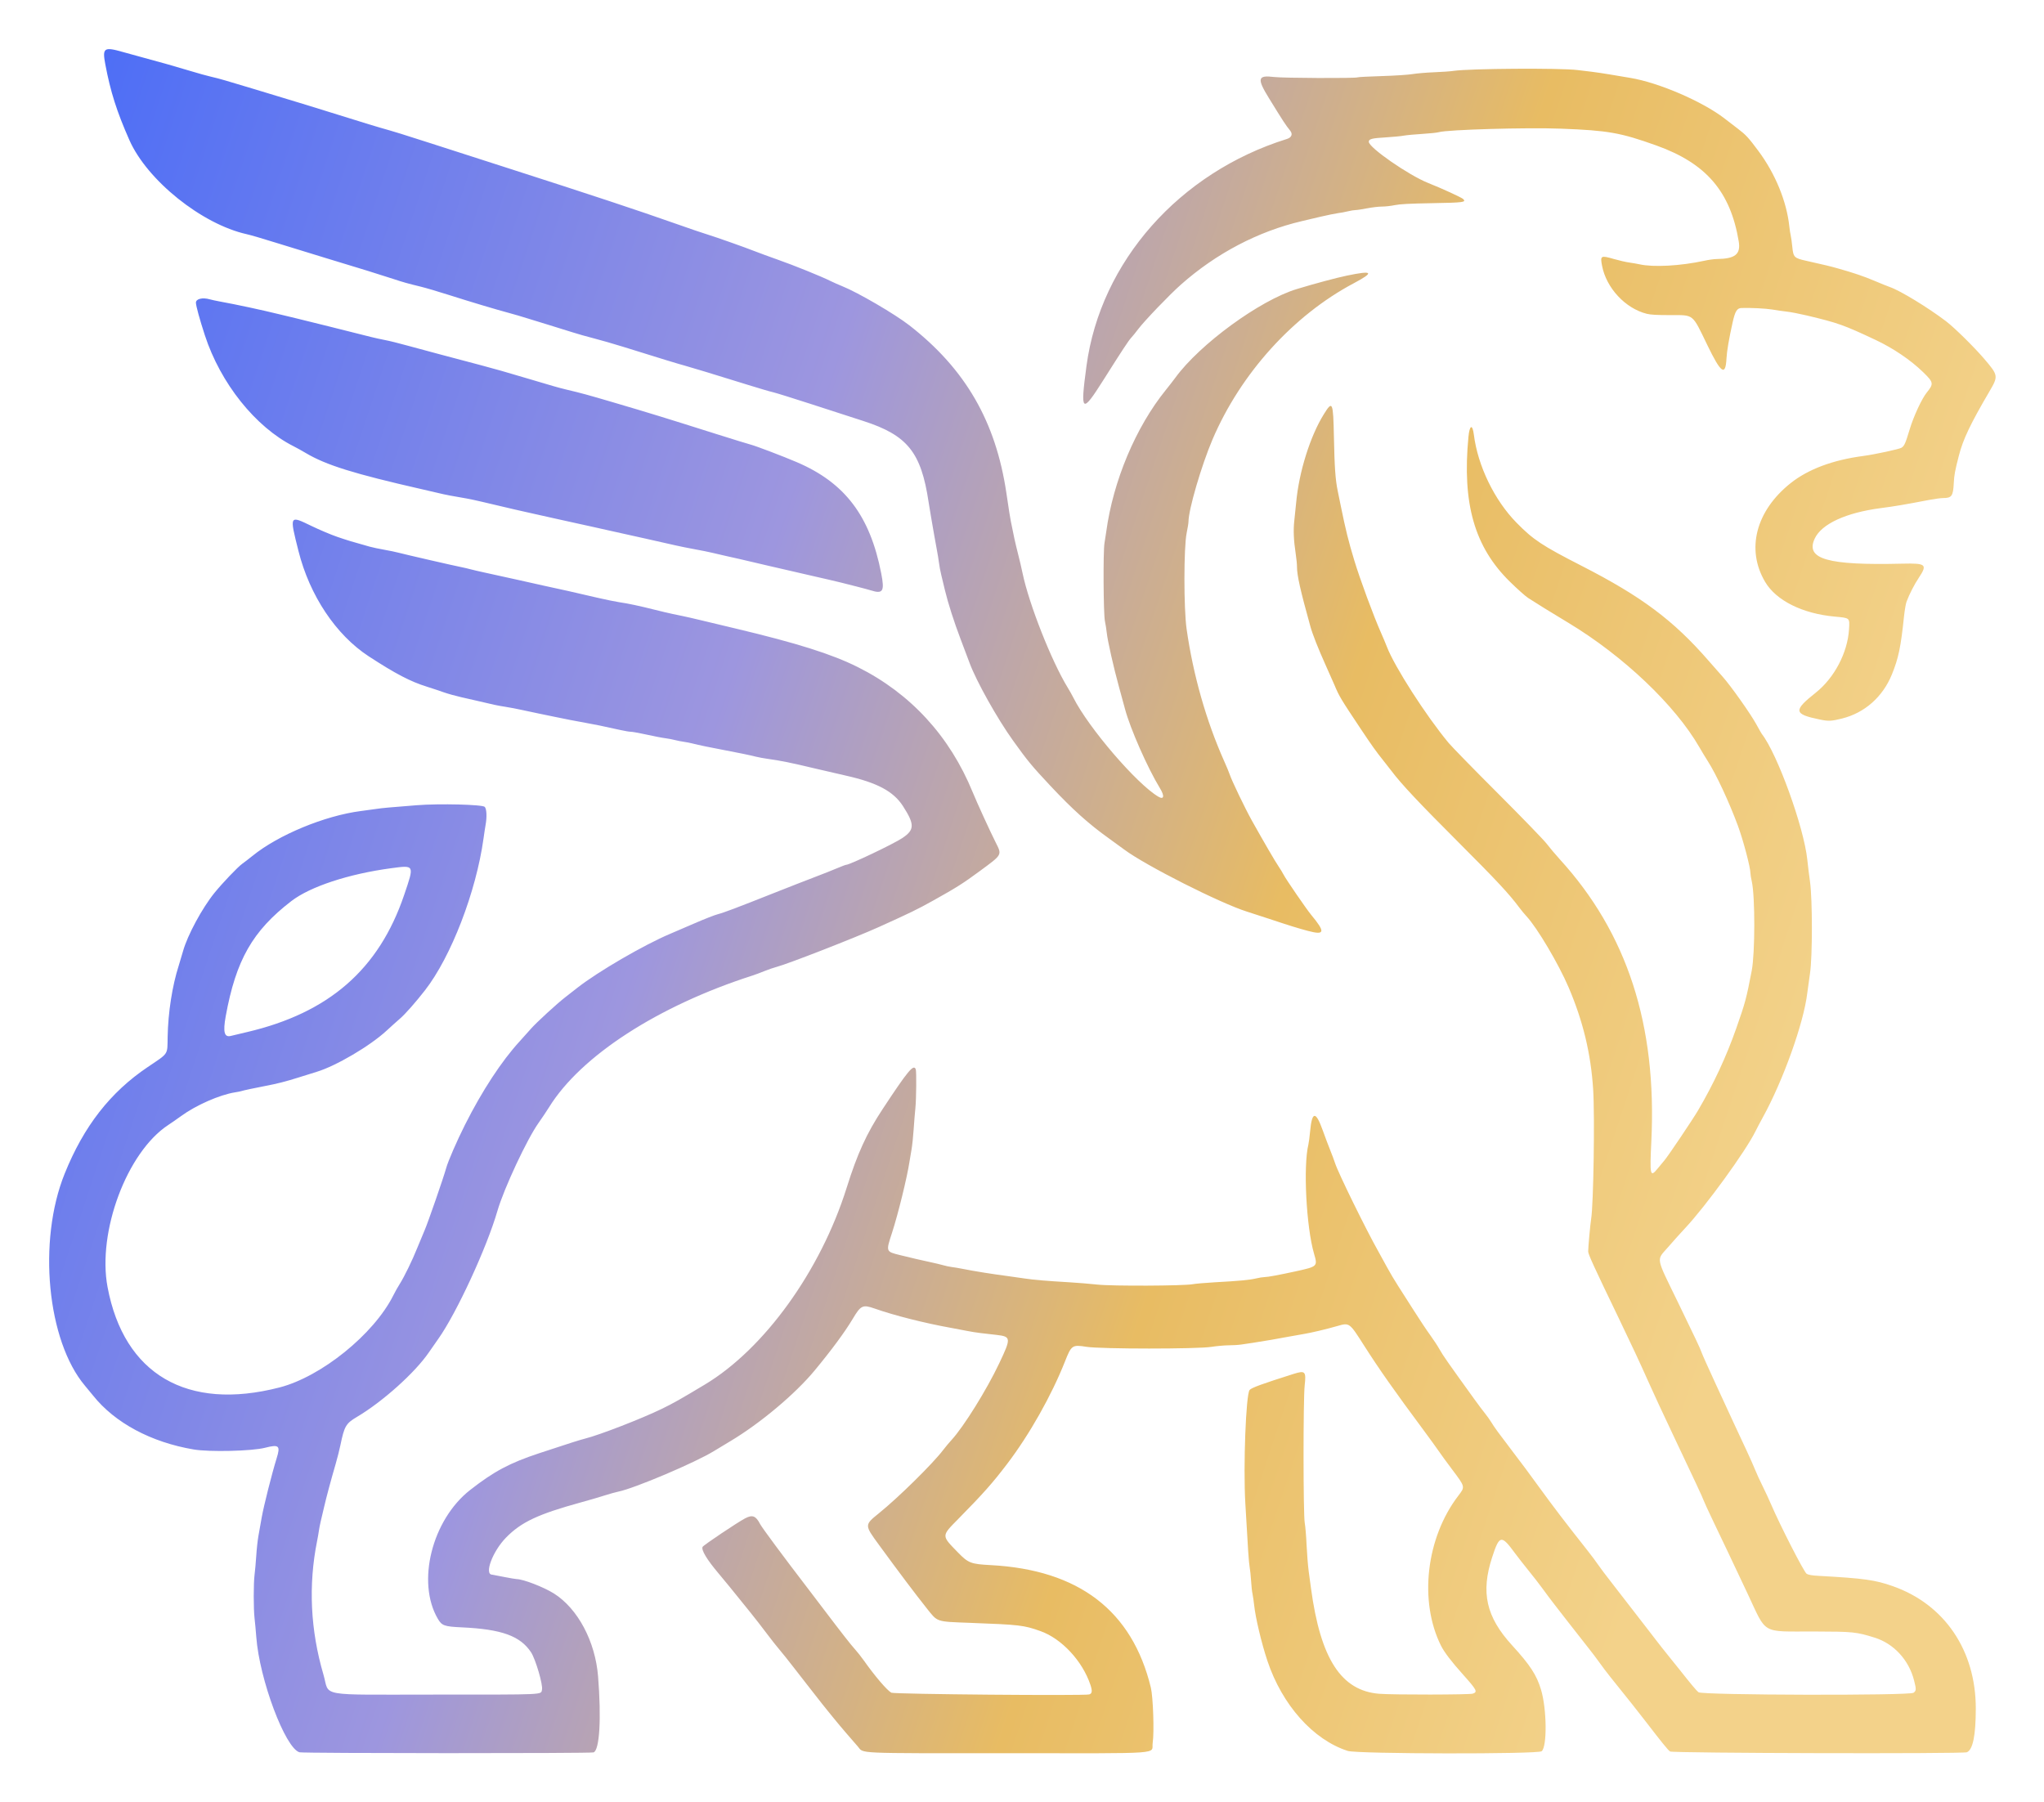
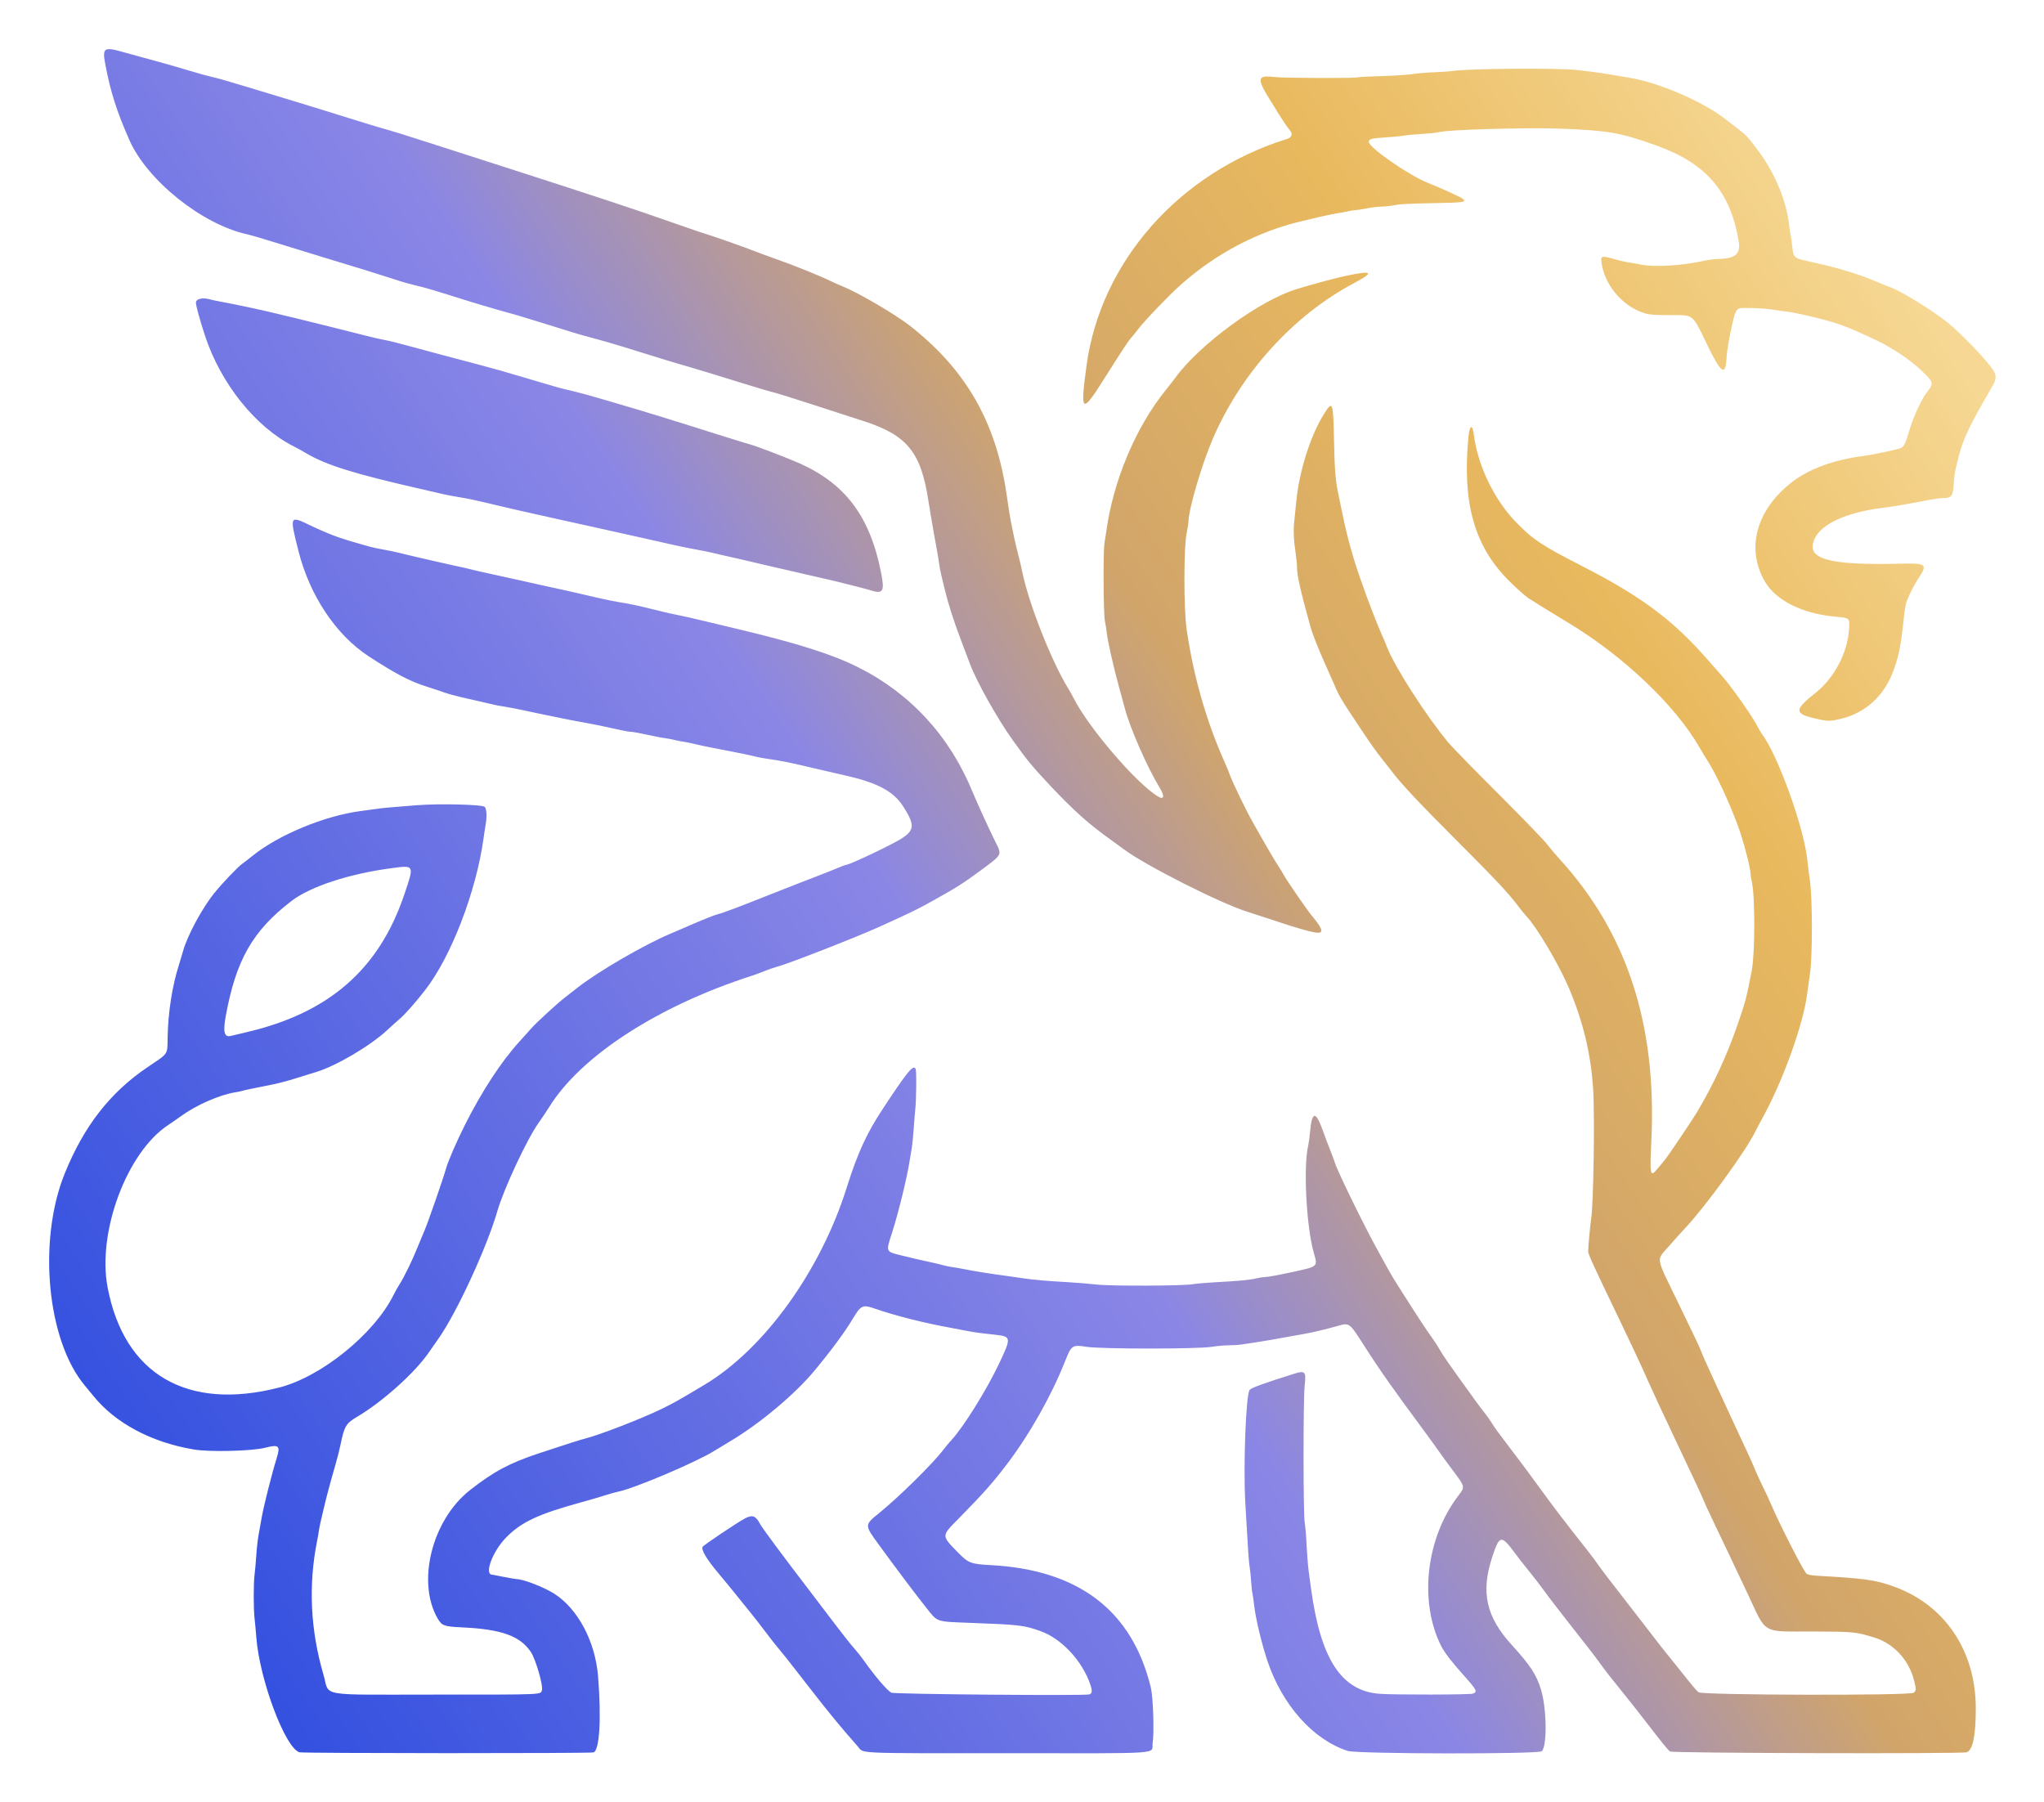
<svg xmlns="http://www.w3.org/2000/svg" viewBox="165.8 226.0 583.8 514.5" role="img" aria-label="LegacyStack winged lion">
  <defs>
-     <linearGradient id="lsg" x1="0" y1="0" x2="1" y2="0.3">
-       <stop offset="0" stop-color="#4A6CF7" />
-       <stop offset="0.42" stop-color="#9D96DF" />
-       <stop offset="0.72" stop-color="#E8BC63" />
-       <stop offset="1" stop-color="#F3D28A" />
+     <linearGradient id="lsg" x1="0" y1="0.8" x2="1" y2="0.2">
+       <stop offset="0" stop-color="#3350E0" />
+       <stop offset="0.45" stop-color="#8A86E6" />
+       <stop offset="0.62" stop-color="#D1A56A" />
+       <stop offset="0.8" stop-color="#E9B95E" />
+       <stop offset="1" stop-color="#F6D894" />
    </linearGradient>
  </defs>
  <path fill="url(#lsg)" d="M251.34 726.48C247.26 725.30 239.89 705.63 239.00 693.55C238.87 691.81 238.65 689.42 238.51 688.25C238.19 685.55 238.19 678.20 238.51 675.75C238.65 674.72 238.86 672.30 238.99 670.37C239.11 668.44 239.39 665.91 239.60 664.75C239.81 663.58 240.23 661.22 240.53 659.50C241.11 656.18 243.47 646.84 244.80 642.55C245.95 638.88 245.51 638.48 241.47 639.51C237.71 640.47 225.63 640.75 221.12 639.99C208.95 637.93 198.63 632.40 192.41 624.62C191.84 623.91 190.80 622.65 190.09 621.81C179.25 608.98 176.51 580.47 184.26 561.24C189.72 547.68 197.29 537.97 208.00 530.76C214.06 526.68 213.59 527.39 213.68 522.18C213.81 515.17 214.99 507.57 216.86 501.75C217.19 500.72 217.74 498.86 218.09 497.62C219.35 493.12 223.55 485.34 227.07 481.00C229.38 478.16 233.73 473.60 235.00 472.70C235.62 472.26 236.91 471.26 237.88 470.48C245.26 464.47 258.55 458.97 268.88 457.64C270.52 457.43 272.61 457.15 273.50 457.01C275.02 456.78 276.88 456.61 284.88 455.98C291.39 455.47 303.71 455.78 304.27 456.47C304.81 457.13 304.90 459.38 304.49 461.62C304.36 462.31 304.10 464.06 303.90 465.50C301.78 480.76 294.62 499.31 287.17 508.86C284.50 512.29 281.56 515.62 280.08 516.90C279.14 517.71 277.42 519.26 276.25 520.34C271.54 524.71 261.82 530.44 256.25 532.13C255.22 532.45 252.91 533.17 251.12 533.73C247.66 534.83 244.79 535.57 241.75 536.13C238.98 536.65 234.93 537.52 234.74 537.63C234.66 537.68 233.84 537.85 232.93 537.99C228.49 538.70 221.73 541.68 217.46 544.81C216.45 545.55 214.82 546.68 213.83 547.33C202.06 555.08 193.55 577.82 196.52 593.61C201.20 618.54 219.24 629.08 245.62 622.28C257.58 619.20 272.55 607.10 278.13 596.00C278.64 594.97 279.46 593.51 279.95 592.75C281.25 590.71 283.58 585.94 284.97 582.45C285.65 580.76 286.60 578.48 287.08 577.38C288.02 575.23 292.44 562.48 293.24 559.61C293.79 557.62 296.26 551.93 298.60 547.28C303.50 537.54 309.05 529.06 314.26 523.38C315.40 522.14 316.84 520.53 317.46 519.81C318.92 518.13 324.89 512.64 327.28 510.80C328.30 510.01 329.84 508.81 330.71 508.12C336.59 503.51 349.62 495.93 357.12 492.75C358.36 492.23 361.61 490.83 364.33 489.65C367.06 488.47 369.98 487.32 370.83 487.11C372.54 486.67 376.01 485.36 387.00 481.00C391.06 479.39 396.23 477.37 398.50 476.51C400.77 475.65 403.65 474.51 404.91 473.97C406.16 473.44 407.32 473.00 407.48 473.00C408.49 473.00 420.94 467.08 423.49 465.38C427.05 463.02 427.08 461.48 423.70 456.23C420.98 452.01 416.35 449.54 407.36 447.52C404.89 446.97 400.96 446.06 398.62 445.50C391.79 443.86 388.68 443.23 385.00 442.73C383.97 442.59 382.51 442.32 381.75 442.13C380.01 441.69 376.46 440.95 372.75 440.26C369.01 439.57 365.20 438.77 363.62 438.36C362.94 438.18 361.81 437.96 361.12 437.87C360.44 437.78 359.31 437.56 358.62 437.38C357.94 437.20 356.81 436.98 356.12 436.89C354.86 436.73 353.28 436.42 349.00 435.51C347.69 435.23 346.31 435.00 345.92 435.00C345.53 435.00 344.18 434.77 342.92 434.49C337.40 433.27 335.96 432.97 333.25 432.49C329.82 431.87 327.13 431.35 324.25 430.74C323.08 430.49 320.94 430.05 319.50 429.76C318.06 429.47 315.92 429.02 314.75 428.75C313.58 428.48 311.50 428.09 310.12 427.87C307.86 427.52 306.75 427.28 301.88 426.12C301.05 425.93 299.08 425.47 297.50 425.12C295.92 424.76 293.73 424.15 292.62 423.76C291.52 423.36 289.32 422.63 287.73 422.13C282.99 420.65 278.80 418.46 271.12 413.46C261.75 407.34 254.25 396.11 251.05 383.38C248.46 373.09 248.42 373.15 254.78 376.23C257.03 377.32 260.34 378.72 262.12 379.33C265.06 380.34 266.36 380.73 271.38 382.13C272.20 382.36 274.09 382.76 275.58 383.02C277.06 383.28 278.86 383.65 279.58 383.85C281.41 384.34 295.84 387.66 297.75 388.02C298.37 388.14 299.49 388.40 300.25 388.61C301.01 388.81 302.75 389.22 304.12 389.51C305.50 389.80 307.52 390.24 308.62 390.50C309.73 390.75 311.75 391.20 313.12 391.49C314.50 391.78 316.30 392.18 317.12 392.38C317.95 392.58 319.69 392.97 321.00 393.25C327.43 394.64 328.60 394.90 336.38 396.71C338.71 397.25 341.52 397.82 342.62 397.99C345.14 398.35 348.42 399.05 352.75 400.14C354.61 400.61 356.91 401.15 357.88 401.35C358.84 401.55 360.24 401.84 361.00 402.00C361.76 402.15 363.95 402.66 365.88 403.12C367.80 403.58 372.30 404.66 375.88 405.51C393.46 409.69 403.35 412.81 410.78 416.52C425.84 424.04 437.06 436.25 443.61 452.25C444.79 455.14 448.54 463.34 450.11 466.46C452.02 470.28 452.20 469.96 445.62 474.81C440.90 478.29 439.00 479.50 432.25 483.26C427.86 485.71 425.83 486.70 416.75 490.80C410.08 493.81 390.78 501.34 387.68 502.14C386.83 502.36 385.23 502.91 384.12 503.36C383.02 503.81 381.51 504.38 380.75 504.62C353.79 513.27 331.70 527.56 322.63 542.23C321.87 543.44 320.53 545.45 319.65 546.68C316.39 551.22 309.71 565.49 307.88 571.83C304.84 582.34 296.20 601.05 291.00 608.38C290.22 609.48 289.00 611.22 288.30 612.25C284.34 618.05 275.05 626.38 267.70 630.72C264.61 632.55 264.14 633.35 263.03 638.75C262.76 640.06 262.15 642.48 261.67 644.12C260.21 649.16 259.05 653.49 258.38 656.38C258.03 657.89 257.58 659.80 257.38 660.62C257.18 661.45 256.96 662.63 256.87 663.25C256.79 663.87 256.57 665.16 256.37 666.12C253.84 678.77 254.45 691.59 258.20 704.36C260.07 710.73 255.94 710.00 290.16 710.00C322.00 710.00 320.24 710.08 320.60 708.62C320.94 707.29 318.77 699.87 317.47 697.91C314.38 693.24 309.07 691.33 297.74 690.80C292.69 690.57 292.00 690.32 290.85 688.35C284.72 677.89 289.17 660.11 300.07 651.57C306.86 646.26 311.35 643.86 319.75 641.08C328.62 638.15 331.36 637.28 332.93 636.88C337.07 635.84 349.03 631.20 354.82 628.39C358.11 626.79 360.09 625.67 367.12 621.45C384.11 611.25 400.17 588.96 407.62 565.25C410.68 555.49 413.32 549.71 417.86 542.82C425.14 531.77 426.75 529.83 427.35 531.40C427.59 532.01 427.51 539.86 427.25 542.50C427.11 543.81 426.89 546.56 426.75 548.62C426.62 550.67 426.34 553.26 426.14 554.37C425.94 555.47 425.67 557.05 425.55 557.88C424.88 562.30 422.30 572.80 420.60 578.03C418.80 583.54 418.77 583.46 422.88 584.48C426.28 585.32 428.86 585.92 431.62 586.51C433.00 586.80 434.63 587.20 435.25 587.38C435.87 587.57 436.94 587.79 437.62 587.88C438.31 587.96 439.66 588.19 440.62 588.38C444.15 589.09 449.32 589.91 454.00 590.52C455.03 590.66 457.05 590.94 458.49 591.16C461.25 591.57 464.38 591.83 471.38 592.25C473.71 592.39 477.27 592.68 479.27 592.90C483.48 593.36 504.00 593.27 506.50 592.78C507.26 592.64 510.01 592.40 512.62 592.25C519.75 591.86 522.70 591.58 524.50 591.15C525.39 590.93 526.52 590.76 527.00 590.75C527.90 590.75 531.06 590.16 535.88 589.11C542.14 587.73 542.17 587.71 541.11 584.07C538.89 576.45 537.99 559.06 539.50 552.88C539.63 552.33 539.85 550.67 539.98 549.21C540.52 543.32 541.59 543.22 543.61 548.88C544.25 550.66 545.20 553.19 545.73 554.50C546.26 555.81 546.89 557.49 547.13 558.25C548.02 561.02 556.02 577.32 559.52 583.50C560.10 584.53 561.22 586.56 561.99 588.00C562.77 589.44 564.18 591.83 565.14 593.30C566.09 594.78 568.17 598.03 569.75 600.52C571.33 603.02 573.38 606.09 574.30 607.34C575.22 608.60 576.44 610.47 577.02 611.50C577.96 613.18 579.30 615.10 586.89 625.62C588.08 627.27 589.48 629.13 590.00 629.76C590.51 630.38 591.31 631.51 591.77 632.26C592.66 633.73 593.64 635.07 598.04 640.85C601.25 645.07 601.68 645.65 605.06 650.29C609.80 656.80 612.49 660.33 619.25 668.89C620.42 670.38 621.77 672.18 622.25 672.91C622.73 673.64 624.59 676.10 626.38 678.39C628.16 680.68 630.81 684.09 632.25 685.97C633.69 687.85 635.40 690.06 636.05 690.88C636.70 691.70 637.88 693.24 638.68 694.29C639.47 695.34 641.20 697.53 642.52 699.16C643.83 700.79 645.18 702.47 645.52 702.89C648.79 707.03 650.34 708.88 650.92 709.33C651.99 710.18 711.27 710.32 712.34 709.48C713.14 708.86 713.15 708.54 712.48 705.92C711.00 700.11 706.69 695.44 701.25 693.74C695.95 692.09 695.12 692.01 684.00 691.98C668.59 691.94 670.55 693.06 664.92 681.12C660.33 671.39 657.84 666.14 655.25 660.75C653.77 657.66 652.47 654.84 652.37 654.50C652.21 653.93 649.71 648.57 643.74 636.00C640.59 629.35 638.15 624.10 636.49 620.38C634.20 615.23 631.83 610.16 628.20 602.62C620.92 587.52 619.41 584.23 619.41 583.43C619.42 582.10 620.00 575.73 620.26 574.12C620.93 570.10 621.32 544.70 620.83 537.12C620.18 526.95 617.95 517.67 613.82 508.00C610.94 501.28 604.86 491.00 601.81 487.72C601.22 487.08 600.32 486.00 599.81 485.31C596.83 481.30 593.42 477.64 582.41 466.62C571.02 455.23 566.09 449.99 563.21 446.17C562.56 445.32 561.49 443.95 560.83 443.13C558.88 440.70 557.60 438.91 554.50 434.26C548.73 425.60 548.29 424.88 546.93 421.62C546.58 420.80 545.48 418.32 544.49 416.12C542.31 411.27 540.69 407.19 540.05 404.86C537.19 394.58 536.24 390.32 536.24 387.88C536.25 387.19 536.08 385.50 535.87 384.12C535.30 380.39 535.17 377.40 535.47 374.75C535.62 373.44 535.86 371.08 536.01 369.50C536.81 360.78 540.03 350.54 543.91 344.31C546.40 340.30 546.58 340.71 546.79 350.82C546.96 359.43 547.21 363.02 547.88 366.24C548.09 367.27 548.48 369.19 548.75 370.50C550.18 377.50 550.94 380.55 552.59 386.00C554.23 391.44 558.12 401.96 560.25 406.75C560.83 408.06 561.58 409.84 561.91 410.70C564.06 416.36 573.06 430.38 579.56 438.20C580.49 439.31 586.85 445.83 593.70 452.67C600.55 459.52 606.79 465.97 607.57 467.00C608.35 468.03 610.01 470.00 611.26 471.38C630.55 492.51 639.06 518.71 637.45 551.94C636.98 561.72 637.12 562.35 639.18 559.84C639.70 559.21 640.61 558.11 641.20 557.41C642.32 556.08 649.26 545.76 650.81 543.12C655.29 535.48 658.83 527.87 661.70 519.72C664.29 512.34 664.58 511.26 666.12 503.25C667.09 498.21 667.10 482.00 666.14 477.75C665.93 476.86 665.76 475.81 665.76 475.42C665.74 473.70 663.69 465.94 662.17 461.83C659.67 455.07 655.95 447.10 653.57 443.39C652.91 442.36 651.82 440.56 651.15 439.39C644.23 427.38 629.46 413.36 613.78 403.90C607.93 400.37 604.91 398.50 602.25 396.78C601.49 396.29 599.15 394.20 597.04 392.13C586.94 382.22 583.39 369.83 585.21 350.78C585.54 347.36 586.36 347.03 586.76 350.16C587.89 359.09 592.65 368.89 598.97 375.32C603.74 380.18 606.26 381.84 617.50 387.59C634.67 396.37 643.78 403.18 653.83 414.75C655.09 416.19 656.87 418.22 657.79 419.25C660.12 421.85 665.79 429.86 667.44 432.88C668.19 434.25 668.89 435.49 669.00 435.62C673.44 441.29 681.02 462.25 681.99 471.50C682.15 473.08 682.50 475.93 682.77 477.83C683.48 482.91 683.48 499.32 682.77 503.97C682.51 505.71 682.16 508.25 681.99 509.62C680.98 518.19 675.06 534.71 669.23 545.25C668.51 546.56 667.59 548.30 667.19 549.12C664.41 554.78 652.99 570.51 647.12 576.76C645.89 578.07 643.71 580.49 642.29 582.14C638.82 586.14 638.55 584.57 645.13 598.12C650.01 608.17 651.46 611.24 651.74 612.12C651.92 612.67 653.72 616.73 655.76 621.12C657.79 625.52 660.18 630.70 661.07 632.62C661.96 634.55 663.54 637.92 664.57 640.12C665.60 642.33 666.75 644.91 667.13 645.88C667.51 646.84 668.43 648.85 669.18 650.35C669.93 651.85 671.03 654.22 671.63 655.62C674.21 661.65 681.07 675.05 681.81 675.50C682.34 675.82 683.33 675.99 685.46 676.10C698.22 676.81 701.37 677.25 706.44 679.04C721.23 684.26 730.13 697.40 730.12 714.00C730.11 721.69 729.28 725.76 727.57 726.47C726.39 726.96 643.56 726.74 642.80 726.25C642.24 725.89 640.43 723.66 635.99 717.88C634.09 715.39 630.37 710.71 625.80 705.04C624.88 703.90 623.47 702.04 622.68 700.92C621.88 699.79 620.51 697.98 619.63 696.88C618.10 694.96 616.70 693.17 613.34 688.85C612.50 687.76 610.95 685.77 609.90 684.42C608.85 683.07 607.26 680.96 606.38 679.73C605.49 678.51 603.67 676.15 602.32 674.50C600.98 672.84 599.28 670.68 598.55 669.68C594.59 664.28 594.08 664.37 591.99 670.75C588.69 680.85 590.26 687.81 597.69 695.94C602.86 701.60 604.69 704.41 605.95 708.62C607.60 714.15 607.71 724.83 606.13 726.18C605.13 727.05 553.46 726.97 550.75 726.09C540.86 722.91 532.01 712.99 527.79 700.35C526.11 695.31 524.39 688.09 524.01 684.48C523.89 683.32 523.67 681.87 523.54 681.25C523.40 680.63 523.21 678.94 523.13 677.50C523.04 676.06 522.85 674.26 522.71 673.50C522.48 672.24 522.23 668.48 521.48 655.25C520.88 644.67 521.65 624.43 522.70 623.01C523.16 622.39 526.31 621.24 535.27 618.41C538.58 617.36 538.89 617.68 538.44 621.67C538.00 625.59 538.01 658.74 538.46 661.00C538.63 661.89 538.87 664.71 538.98 667.25C539.10 669.79 539.37 673.17 539.58 674.75C539.80 676.33 540.09 678.52 540.24 679.62C542.96 699.80 548.86 708.91 559.75 709.77C563.82 710.09 585.52 710.05 586.46 709.73C587.90 709.23 587.62 708.70 583.64 704.25C580.40 700.64 578.30 697.90 577.37 696.03C571.04 683.34 573.11 665.27 582.28 653.25C584.31 650.60 584.34 650.75 580.53 645.67C579.00 643.64 577.28 641.28 576.70 640.42C576.12 639.57 574.23 636.96 572.50 634.62C564.08 623.28 559.72 617.08 555.41 610.32C551.19 603.69 551.25 603.74 547.74 604.74C544.51 605.67 540.23 606.68 538.12 607.02C537.16 607.17 535.31 607.50 534.00 607.75C531.29 608.28 526.51 609.09 523.75 609.51C522.72 609.66 521.20 609.89 520.38 610.01C519.55 610.14 517.89 610.24 516.70 610.24C515.50 610.25 513.30 610.45 511.82 610.68C507.78 611.33 480.24 611.32 476.11 610.67C472.05 610.03 471.82 610.19 469.98 614.84C466.14 624.56 459.82 635.76 453.45 644.12C449.30 649.58 446.71 652.50 439.57 659.76C434.61 664.80 434.62 664.48 439.41 669.41C442.36 672.44 443.09 672.72 448.75 673.02C473.91 674.35 489.16 686.01 494.50 708.00C495.15 710.69 495.49 720.75 495.03 723.75C494.51 727.12 499.63 726.75 453.67 726.75C409.35 726.75 412.58 726.89 410.82 724.84C410.16 724.07 408.67 722.35 407.50 721.01C405.41 718.62 401.02 713.23 398.68 710.18C398.03 709.33 396.93 707.92 396.24 707.06C395.55 706.20 393.84 704.00 392.44 702.18C391.04 700.36 389.27 698.14 388.50 697.25C387.73 696.36 386.08 694.26 384.83 692.60C383.58 690.93 381.49 688.23 380.17 686.60C374.75 679.87 372.63 677.28 371.04 675.40C367.67 671.41 366.02 668.65 366.48 667.80C366.74 667.31 376.43 660.81 378.62 659.66C380.70 658.57 381.68 658.93 382.88 661.26C383.46 662.37 389.57 670.61 396.86 680.11C397.82 681.36 399.66 683.78 400.96 685.50C406.14 692.34 408.93 695.91 410.04 697.11C410.67 697.81 411.80 699.23 412.54 700.28C415.63 704.66 419.13 708.77 420.38 709.46C421.17 709.89 475.61 710.37 476.92 709.95C477.74 709.69 477.82 708.95 477.24 707.21C474.96 700.40 469.02 694.01 462.95 691.86C458.23 690.18 457.06 690.04 442.88 689.51C433.04 689.14 433.67 689.34 430.54 685.42C427.21 681.24 422.50 674.98 416.76 667.12C412.70 661.56 412.70 661.55 416.77 658.26C422.42 653.70 432.18 644.09 435.20 640.12C435.82 639.30 436.91 638.00 437.61 637.24C441.08 633.45 447.60 622.97 451.19 615.40C454.64 608.12 454.61 607.75 450.37 607.26C449.14 607.12 447.17 606.89 446.00 606.76C444.83 606.62 443.09 606.35 442.12 606.15C441.16 605.95 439.02 605.55 437.38 605.25C430.00 603.93 421.16 601.70 415.64 599.75C412.18 598.54 411.68 598.78 409.30 602.77C407.12 606.42 403.35 611.54 398.50 617.40C392.93 624.14 382.93 632.53 374.40 637.62C372.73 638.61 370.64 639.88 369.73 640.44C364.39 643.73 347.04 651.09 342.41 652.03C341.71 652.17 339.94 652.66 338.50 653.12C337.06 653.59 333.96 654.49 331.62 655.13C319.46 658.48 314.67 660.73 310.34 665.15C306.48 669.09 304.00 675.75 306.40 675.75C306.46 675.75 307.92 676.03 309.65 676.38C311.38 676.72 313.03 677.00 313.33 677.01C315.23 677.02 321.09 679.29 324.02 681.13C330.83 685.44 335.82 694.80 336.62 704.80C337.58 716.79 337.05 725.86 335.34 726.51C334.52 726.82 252.42 726.79 251.34 726.48ZM236.38 520.77C259.77 515.28 274.02 502.86 281.23 481.62C284.18 472.94 284.25 473.08 277.50 473.98C265.37 475.61 254.40 479.22 249.02 483.36C237.93 491.89 233.20 500.19 230.27 516.25C229.45 520.78 229.86 522.36 231.75 521.87C231.96 521.81 234.04 521.32 236.38 520.77ZM539.38 491.88C536.72 491.18 533.87 490.30 528.25 488.42C525.98 487.67 523.17 486.75 522.00 486.39C514.37 484.00 492.94 473.17 486.88 468.63C485.91 467.91 484.00 466.52 482.62 465.53C476.74 461.33 472.13 457.19 465.75 450.38C460.46 444.73 459.30 443.32 455.17 437.56C450.66 431.29 444.70 420.65 442.74 415.38C442.23 414.00 441.09 410.96 440.19 408.62C438.31 403.69 436.56 398.23 435.67 394.50C435.32 393.06 434.85 391.09 434.62 390.12C434.38 389.16 434.10 387.64 433.99 386.75C433.88 385.86 433.62 384.28 433.42 383.25C433.22 382.22 432.86 380.25 432.63 378.88C432.39 377.50 432.00 375.19 431.74 373.75C431.49 372.31 431.17 370.34 431.02 369.38C428.89 355.16 424.97 350.30 412.38 346.24C408.94 345.13 402.02 342.89 397.00 341.26C391.98 339.63 387.26 338.17 386.50 338.00C385.74 337.84 382.59 336.91 379.50 335.95C369.59 332.87 363.68 331.07 361.62 330.50C359.17 329.83 355.25 328.63 343.75 325.04C341.07 324.21 337.30 323.12 335.38 322.63C333.45 322.14 330.69 321.36 329.25 320.89C327.81 320.42 324.88 319.51 322.75 318.87C320.62 318.23 317.69 317.33 316.25 316.87C314.81 316.41 312.50 315.74 311.12 315.37C307.49 314.40 300.17 312.21 293.99 310.24C291.02 309.29 287.42 308.23 285.99 307.88C282.24 306.97 280.95 306.61 278.00 305.63C274.54 304.49 268.36 302.57 259.00 299.75C254.81 298.48 248.39 296.51 244.75 295.37C241.11 294.23 237.29 293.11 236.27 292.89C223.45 290.04 207.83 277.51 202.75 266.00C199.13 257.81 197.35 252.18 195.88 244.38C194.99 239.66 195.48 239.31 200.89 240.85C202.53 241.32 205.22 242.06 206.88 242.50C211.37 243.70 216.19 245.06 220.38 246.33C222.44 246.96 224.97 247.66 226.00 247.89C227.03 248.11 228.94 248.62 230.25 249.01C231.56 249.40 235.32 250.53 238.62 251.51C246.08 253.74 260.81 258.25 267.12 260.25C269.74 261.08 272.89 262.04 274.12 262.39C278.80 263.72 280.85 264.35 289.00 266.98C293.61 268.46 303.23 271.56 310.38 273.86C335.43 281.91 347.86 286.03 359.12 290.00C362.70 291.27 366.64 292.61 367.88 292.98C370.44 293.77 378.70 296.69 381.50 297.80C382.53 298.21 385.40 299.26 387.88 300.14C392.54 301.77 400.55 305.02 403.05 306.28C403.84 306.67 405.33 307.33 406.37 307.75C410.75 309.49 421.38 315.69 425.54 318.93C441.53 331.39 450.20 346.37 453.23 366.75C454.08 372.46 454.21 373.32 454.51 374.88C455.23 378.61 455.84 381.35 456.55 384.12C456.98 385.77 457.57 388.31 457.87 389.75C459.71 398.56 466.13 414.83 470.73 422.35C471.28 423.24 472.03 424.57 472.39 425.30C476.70 433.86 490.47 449.90 496.62 453.53C498.26 454.50 498.48 453.37 497.09 451.11C493.56 445.33 488.62 434.12 487.12 428.50C486.81 427.33 486.03 424.46 485.38 422.12C483.91 416.82 482.12 408.90 481.91 406.74C481.82 405.85 481.58 404.33 481.38 403.37C480.95 401.36 480.85 383.34 481.26 381.12C481.38 380.44 481.61 378.98 481.76 377.88C483.72 363.37 490.21 347.95 498.78 337.38C499.67 336.27 500.90 334.70 501.50 333.88C508.50 324.28 525.64 311.77 536.15 308.57C541.31 307.00 547.34 305.38 550.50 304.72C557.94 303.17 558.45 303.72 552.48 306.89C535.18 316.06 520.17 332.65 512.12 351.50C508.95 358.94 505.25 371.59 505.25 375.02C505.25 375.40 505.01 376.87 504.72 378.29C503.89 382.34 503.88 399.81 504.71 405.62C506.58 418.77 510.30 431.85 515.44 443.38C516.12 444.89 516.82 446.58 517.00 447.13C517.59 448.94 521.38 456.82 523.36 460.38C526.83 466.57 529.92 471.89 530.94 473.40C531.49 474.21 532.17 475.32 532.45 475.88C533.07 477.11 538.95 485.67 540.24 487.23C544.41 492.25 544.24 493.17 539.38 491.88ZM685.59 431.51C678.09 429.97 677.93 428.98 684.37 423.87C689.71 419.64 693.50 412.43 693.91 405.76C694.11 402.40 694.24 402.52 689.81 402.11C680.61 401.26 673.12 397.53 669.97 392.23C664.44 382.93 667.29 371.90 677.25 363.98C682.25 360.01 689.33 357.36 698.00 356.23C701.22 355.80 708.29 354.28 708.90 353.88C709.72 353.35 710.03 352.64 711.24 348.62C712.36 344.90 714.69 339.89 716.11 338.12C718.16 335.59 718.09 335.22 715.04 332.26C711.50 328.82 706.54 325.46 701.50 323.09C692.38 318.80 690.83 318.25 681.88 316.11C679.81 315.62 677.23 315.12 676.12 315.00C675.02 314.88 673.17 314.62 672.00 314.41C670.20 314.10 665.74 313.88 663.18 313.97C661.92 314.02 661.38 314.89 660.68 318.02C659.61 322.85 659.02 326.28 658.91 328.41C658.64 333.55 657.35 332.64 653.42 324.51C649.06 315.49 649.69 316.00 642.89 316.00C639.00 316.00 637.21 315.90 636.12 315.62C630.00 314.07 624.59 308.25 623.37 301.89C622.82 298.99 623.00 298.89 626.81 299.99C628.22 300.40 630.19 300.85 631.19 300.99C632.19 301.13 633.49 301.36 634.08 301.49C638.05 302.38 645.82 301.95 652.55 300.48C653.74 300.21 655.37 299.99 656.17 299.98C661.40 299.92 663.02 298.62 662.41 294.94C660.03 280.70 653.12 272.65 638.88 267.55C628.61 263.88 625.12 263.26 611.63 262.75C601.83 262.37 579.15 263.03 576.75 263.75C576.27 263.90 574.13 264.12 572.00 264.25C569.87 264.38 567.51 264.60 566.75 264.74C566.00 264.89 563.67 265.11 561.58 265.24C557.61 265.47 556.75 265.70 556.75 266.50C556.75 268.15 568.14 276.05 573.75 278.28C577.54 279.78 583.27 282.41 583.71 282.85C584.62 283.77 583.87 283.87 574.80 284.03C568.25 284.15 565.64 284.29 564.17 284.59C563.09 284.82 561.44 285.00 560.50 285.00C559.56 285.00 557.65 285.23 556.25 285.50C554.85 285.77 553.37 286.00 552.96 286.00C552.54 286.00 551.56 286.16 550.79 286.35C550.01 286.55 548.76 286.78 548.00 286.87C547.24 286.97 544.99 287.43 543.00 287.89C541.01 288.36 538.59 288.93 537.62 289.16C525.10 292.10 513.17 298.36 503.09 307.29C499.84 310.16 492.66 317.65 490.89 320.00C490.22 320.89 489.31 322.02 488.86 322.50C488.09 323.34 486.27 326.11 481.05 334.38C474.75 344.36 474.30 344.01 476.12 330.50C480.13 300.74 502.62 275.29 533.37 265.69C534.72 265.26 535.09 264.30 534.29 263.31C532.99 261.70 532.38 260.77 528.21 254.00C524.76 248.41 525.00 247.41 529.68 247.99C532.21 248.31 553.06 248.40 553.55 248.09C553.70 248.00 556.81 247.84 560.47 247.73C564.16 247.62 568.07 247.36 569.25 247.16C570.42 246.96 573.17 246.73 575.38 246.64C577.58 246.56 580.11 246.38 581.00 246.24C585.47 245.57 611.33 245.39 616.38 246.01C617.34 246.12 619.14 246.34 620.38 246.49C621.61 246.64 623.92 246.98 625.50 247.25C627.08 247.51 629.76 247.96 631.46 248.25C639.55 249.59 652.05 254.97 658.33 259.82C659.18 260.48 660.93 261.82 662.21 262.80C664.46 264.51 665.19 265.30 668.03 269.12C672.88 275.65 676.12 283.56 676.87 290.75C676.96 291.64 677.14 292.77 677.26 293.25C677.38 293.73 677.58 295.19 677.71 296.49C678.01 299.48 678.24 299.72 681.66 300.48C686.81 301.63 688.69 302.08 690.75 302.67C695.41 303.99 697.94 304.85 701.09 306.17C702.90 306.94 704.94 307.76 705.62 308.00C708.56 309.02 716.50 313.86 721.63 317.76C724.04 319.60 729.58 325.06 732.50 328.46C736.57 333.23 736.60 333.39 733.98 337.86C728.58 347.07 726.48 351.48 725.29 356.12C724.16 360.51 723.94 361.72 723.83 364.00C723.65 367.67 723.24 368.25 720.80 368.25C720.15 368.25 718.39 368.49 716.88 368.77C709.61 370.16 707.27 370.56 702.95 371.13C693.00 372.44 686.05 375.65 684.11 379.83C681.38 385.70 687.73 387.51 709.13 386.99C715.92 386.83 716.37 387.21 713.85 391.01C712.52 393.01 711.16 395.66 710.33 397.88C710.12 398.43 709.80 400.34 709.61 402.12C708.70 410.85 708.04 413.99 706.16 418.62C703.54 425.06 698.37 429.62 691.88 431.23C688.84 431.98 688.07 432.02 685.59 431.51ZM414.50 394.61C413.88 394.41 412.02 393.92 410.38 393.50C408.73 393.09 406.76 392.59 406.00 392.39C405.24 392.19 403.56 391.79 402.25 391.50C400.94 391.21 398.98 390.76 397.88 390.50C396.77 390.24 393.85 389.56 391.38 389.00C388.90 388.43 386.20 387.81 385.38 387.62C384.55 387.42 382.64 386.97 381.12 386.62C379.61 386.27 377.70 385.83 376.88 385.63C376.05 385.44 374.31 385.05 373.00 384.76C371.69 384.47 369.95 384.06 369.12 383.86C368.30 383.66 366.11 383.21 364.25 382.88C362.39 382.54 359.92 382.04 358.75 381.77C355.64 381.05 352.17 380.27 349.75 379.74C348.58 379.48 346.33 378.99 344.75 378.63C343.17 378.28 340.58 377.71 339.00 377.35C337.42 377.00 335.45 376.56 334.62 376.37C333.80 376.18 332.06 375.80 330.75 375.52C329.44 375.24 326.35 374.55 323.88 374.00C321.40 373.45 318.64 372.83 317.75 372.63C314.56 371.93 311.32 371.18 307.38 370.24C301.15 368.76 300.08 368.53 296.88 367.99C295.23 367.72 293.20 367.33 292.38 367.14C291.55 366.94 288.85 366.32 286.38 365.75C266.84 361.30 258.96 358.85 253.12 355.38C252.03 354.73 250.45 353.86 249.62 353.44C238.76 347.96 228.77 335.45 224.31 321.75C222.83 317.22 221.78 313.39 221.76 312.46C221.74 311.35 223.64 310.89 225.75 311.50C226.23 311.64 227.53 311.92 228.62 312.12C233.33 312.97 240.65 314.55 245.75 315.80C247.47 316.23 249.49 316.71 250.25 316.88C251.48 317.16 266.96 321.02 271.75 322.24C272.78 322.50 274.58 322.90 275.74 323.12C276.91 323.33 279.72 324.03 281.99 324.66C284.27 325.29 288.49 326.43 291.38 327.19C294.26 327.95 297.36 328.77 298.25 329.01C299.14 329.25 301.45 329.86 303.38 330.37C306.98 331.32 310.47 332.31 316.12 334.00C323.93 336.33 325.25 336.71 327.50 337.25C332.05 338.33 333.42 338.71 340.75 340.86C351.95 344.16 355.03 345.11 370.00 349.84C375.02 351.42 379.63 352.85 380.25 353.00C381.69 353.37 389.48 356.33 393.38 358.00C407.12 363.88 414.28 373.31 417.49 389.75C418.50 394.91 418.00 395.72 414.50 394.61Z" />
</svg>
